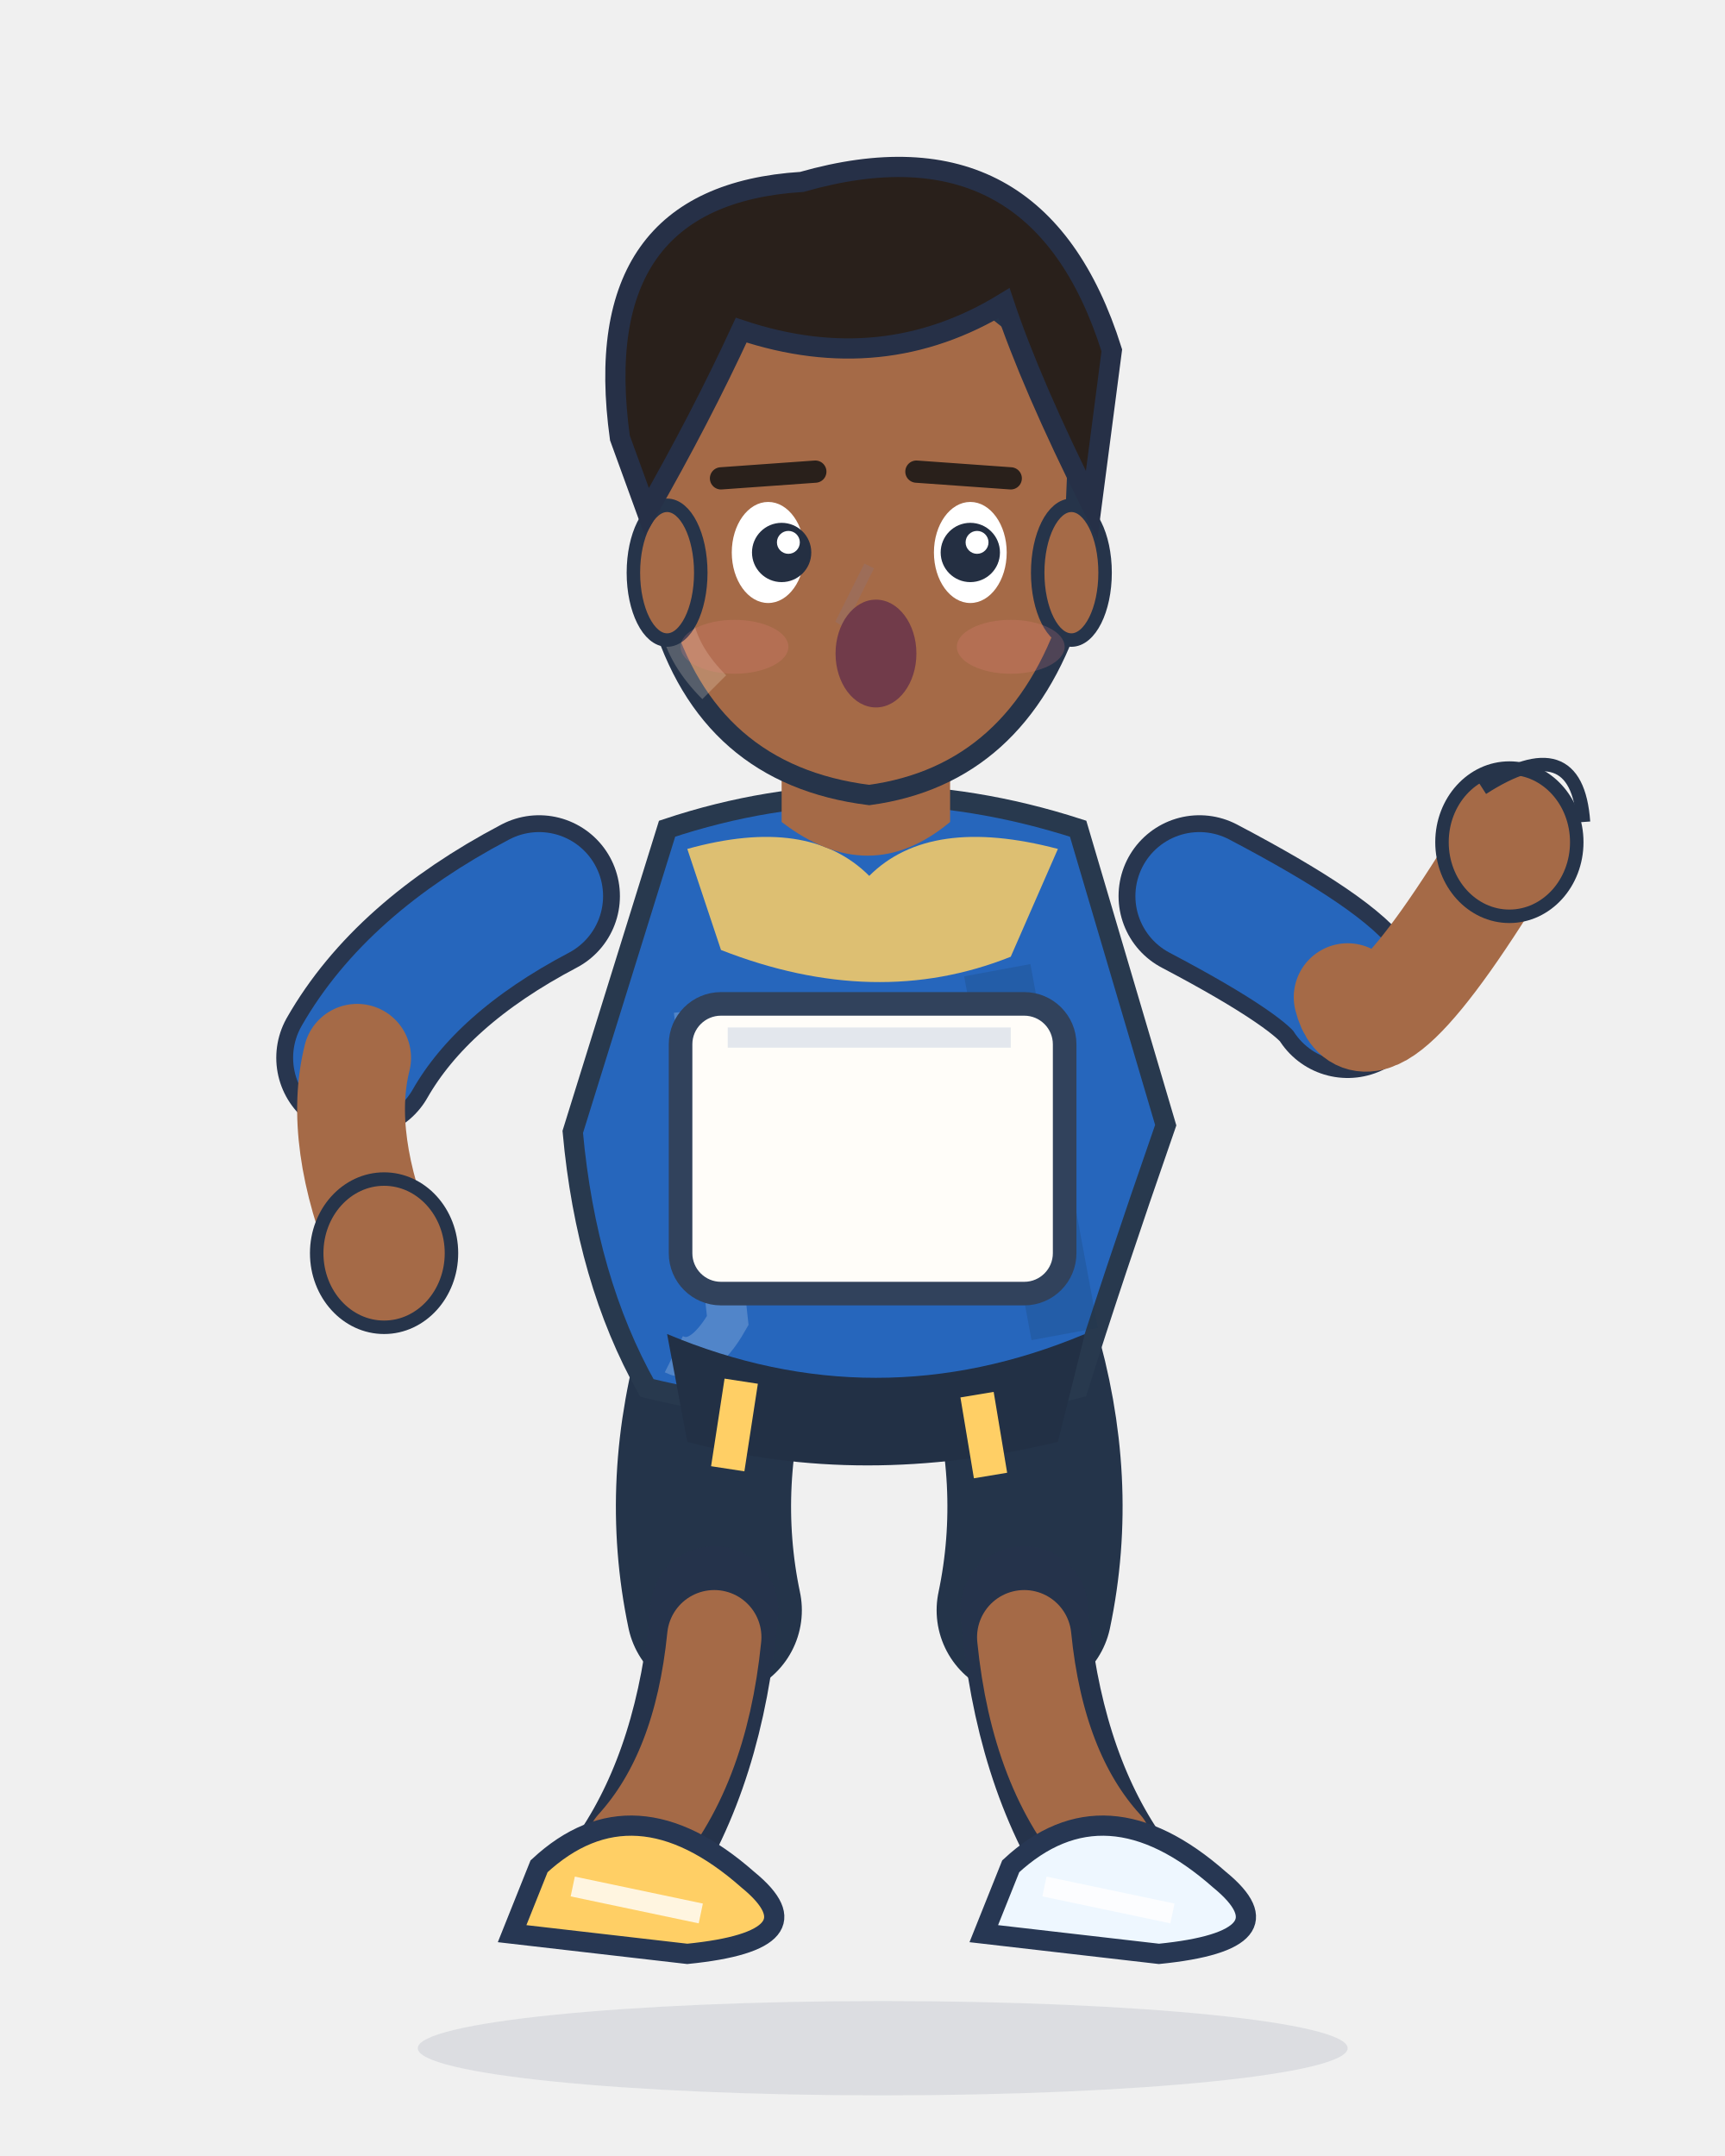
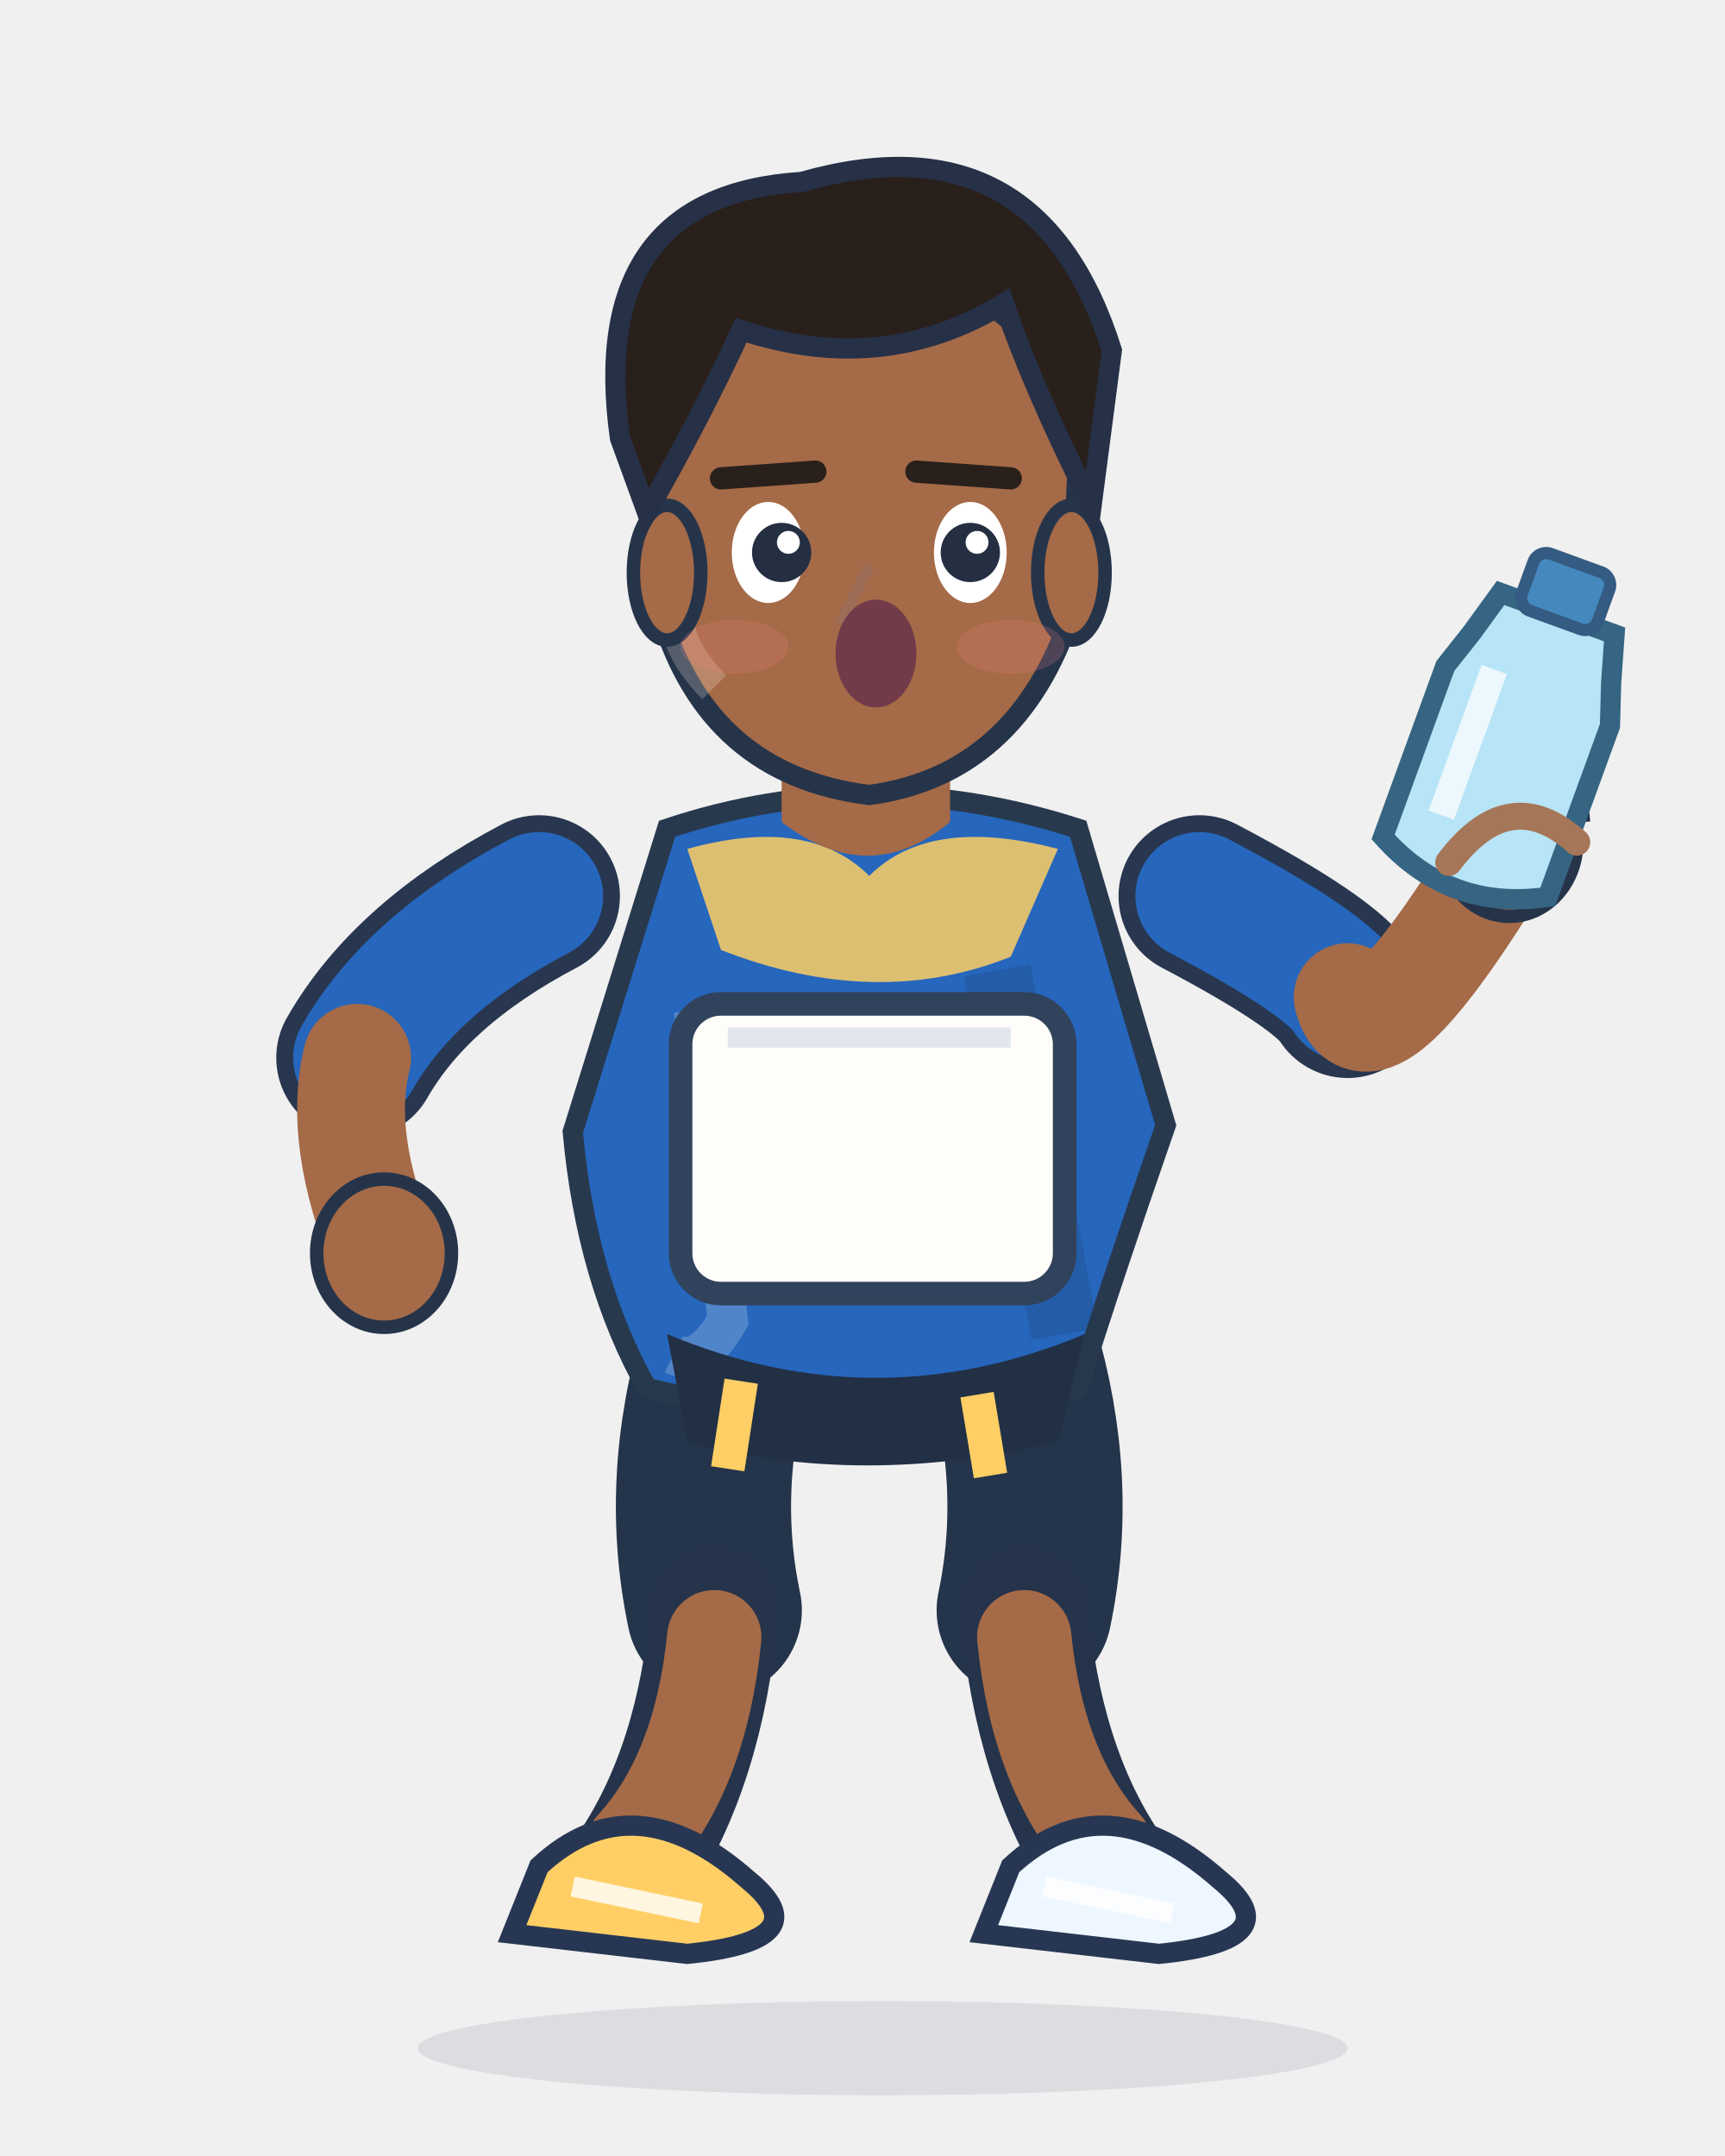
<svg xmlns="http://www.w3.org/2000/svg" width="256" height="320" viewBox="0 0 256 320" role="img" aria-label="TZ male catch">
  <g id="body_04_pose" transform="translate(0 0)">
    <ellipse cx="131" cy="304" rx="69" ry="7" fill="#26385c" opacity=".10" />
    <g id="legs">
      <g id="leg_left">
        <path d="M108 200 Q102 220 106 239" stroke="#24344a" stroke-width="26" stroke-linecap="round" fill="none" />
        <path d="M106 239 Q104 262 94 277" stroke="#25334b" stroke-width="19" stroke-linecap="round" fill="none" />
        <path d="M106 243 Q104 263 94 274" stroke="#a56a47" stroke-width="14" stroke-linecap="round" fill="none" />
        <path d="M80 277 Q94 264 111 279 Q122 288 102 290 L76 287Z" fill="#ffcf65" stroke="#273753" stroke-width="3" />
        <path d="M85 280 L104 284" stroke="#ffffff" stroke-width="3" opacity=".8" />
      </g>
      <g id="leg_right">
        <path d="M150 200 Q156 220 152 239" stroke="#24344a" stroke-width="26" stroke-linecap="round" fill="none" />
        <path d="M152 239 Q154 262 164 277" stroke="#25334b" stroke-width="19" stroke-linecap="round" fill="none" />
        <path d="M152 243 Q154 263 164 274" stroke="#a56a47" stroke-width="14" stroke-linecap="round" fill="none" />
        <path d="M150 277 Q164 264 181 279 Q192 288 172 290 L146 287Z" fill="#eef7ff" stroke="#273753" stroke-width="3" />
        <path d="M155 280 L174 284" stroke="#ffffff" stroke-width="3" opacity=".8" />
      </g>
    </g>
    <g id="arm_left">
      <path d="M80 133 Q61 143 53 157" fill="none" stroke="#28364f" stroke-width="24" stroke-linecap="round" />
      <path d="M80 133 Q61 143 53 157" fill="none" stroke="#2666bc" stroke-width="19" stroke-linecap="round" />
      <path d="M53 157 Q50 169 57 186" stroke="#a56a47" stroke-width="16" stroke-linecap="round" fill="none" />
      <ellipse cx="57" cy="186" rx="10" ry="11" fill="#a56a47" stroke="#26344a" stroke-width="2" />
    </g>
    <g id="torso">
      <path d="M99 123 Q129 113 160 123 L173 167 Q165 190 160 206 Q129 214 96 206 Q87 190 85 168Z" fill="#2666bc" stroke="#28394e" stroke-width="3" />
      <path d="M102 126 Q120 121 129 130 Q138 121 157 126 L150 142 Q130 150 107 141Z" fill="#ffcf65" opacity=".84" />
      <path d="M103 150 L108 196 Q104 203 100 201" stroke="#fff" stroke-opacity=".20" stroke-width="6" fill="none" />
      <path d="M148 144 L158 198" stroke="#193451" stroke-opacity=".18" stroke-width="10" fill="none" />
      <path d="M116 113 L116 122 Q129 132 141 122 L141 111Z" fill="#a56a47" />
      <path d="M99 198 Q130 211 161 198 L157 214 Q128 221 102 214Z" fill="#223045" />
      <path d="M110 205 L108 218 M145 207 L147 219" stroke="#ffcf65" stroke-width="5" />
    </g>
    <g id="arm_right">
      <path d="M178 133 Q197 143 200 148" fill="none" stroke="#28364f" stroke-width="24" stroke-linecap="round" />
      <path d="M178 133 Q197 143 200 148" fill="none" stroke="#2666bc" stroke-width="19" stroke-linecap="round" />
      <path d="M200 148 Q203 160 224 125" stroke="#a56a47" stroke-width="16" stroke-linecap="round" fill="none" />
      <ellipse cx="224" cy="125" rx="10" ry="11" fill="#a56a47" stroke="#26344a" stroke-width="2" />
      <path d="M220 117 Q234 108 235 122" fill="none" stroke="#26344a" stroke-width="2" />
    </g>
    <g id="face">
      <path d="M97 67 Q99 42 128 40 Q155 41 160 67 L159 91 Q151 115 129 118 Q105 115 98 91Z" fill="#a56a47" stroke="#26344a" stroke-width="3" />
      <path d="M102 83 Q97 93 106 102" stroke="#fff1dd" stroke-width="5" opacity=".22" fill="none" />
      <ellipse cx="99" cy="85" rx="5" ry="10" fill="#a56a47" stroke="#26344a" stroke-width="2" />
      <ellipse cx="159" cy="85" rx="5" ry="10" fill="#a56a47" stroke="#26344a" stroke-width="2" />
      <path d="M107 71 L121 70 M136 70 L150 71" fill="none" stroke="#29201b" stroke-width="3.3" stroke-linecap="round" />
      <ellipse cx="114" cy="82" rx="5.4" ry="7.5" fill="#fff" />
      <ellipse cx="144" cy="82" rx="5.4" ry="7.5" fill="#fff" />
      <circle cx="116" cy="82" r="4.4" fill="#242f42" />
      <circle cx="144" cy="82" r="4.4" fill="#242f42" />
      <circle cx="117" cy="80.5" r="1.7" fill="#fff" />
      <circle cx="145" cy="80.5" r="1.7" fill="#fff" />
      <path d="M129 84 L125 92 Q128 94 133 92" stroke="#9d6d58" stroke-width="1.6" fill="none" />
      <ellipse cx="109" cy="96" rx="8" ry="4" fill="#ee8382" opacity=".21" />
      <ellipse cx="150" cy="96" rx="8" ry="4" fill="#ee8382" opacity=".21" />
      <ellipse cx="130" cy="97" rx="6" ry="8" fill="#713b4a" />
    </g>
    <g id="hair">
      <path d="M92 65 Q87 29 119 27 Q154 17 165 52 L162 75 Q153 57 149 45 Q131 56 110 49 Q104 62 96 76Z" fill="#29201b" stroke="#263047" stroke-width="3" />
    </g>
    <g id="bib_placeholder">
      <rect x="101" y="149" width="57" height="43" rx="6" fill="#fffdf9" stroke="#31425c" stroke-width="3.5" />
      <path d="M108 154 H150" stroke="#e3e7ed" stroke-width="3" />
    </g>
  </g>
+   <g id="received_supply" transform="translate(225 108) rotate(20)">
+     <path d="M-9 -18 H9 L11 -11 L13 -5 V22 Q0 29 -13 22 V-5 L-11 -11Z" fill="#b7e4f6" stroke="#356582" stroke-width="3" />
+     <rect x="-6" y="-26" width="12" height="9" rx="2" fill="#4488be" stroke="#345b82" stroke-width="1.8" />
+     <path d="M-6 -7 V16" stroke="#fff" stroke-width="4" opacity=".74" />
+   </g>
+   <path id="fingers_over_supply" d="M215 128 Q224 116 234 125" fill="none" stroke="#a57657" stroke-width="4" stroke-linecap="round" />
</svg>
